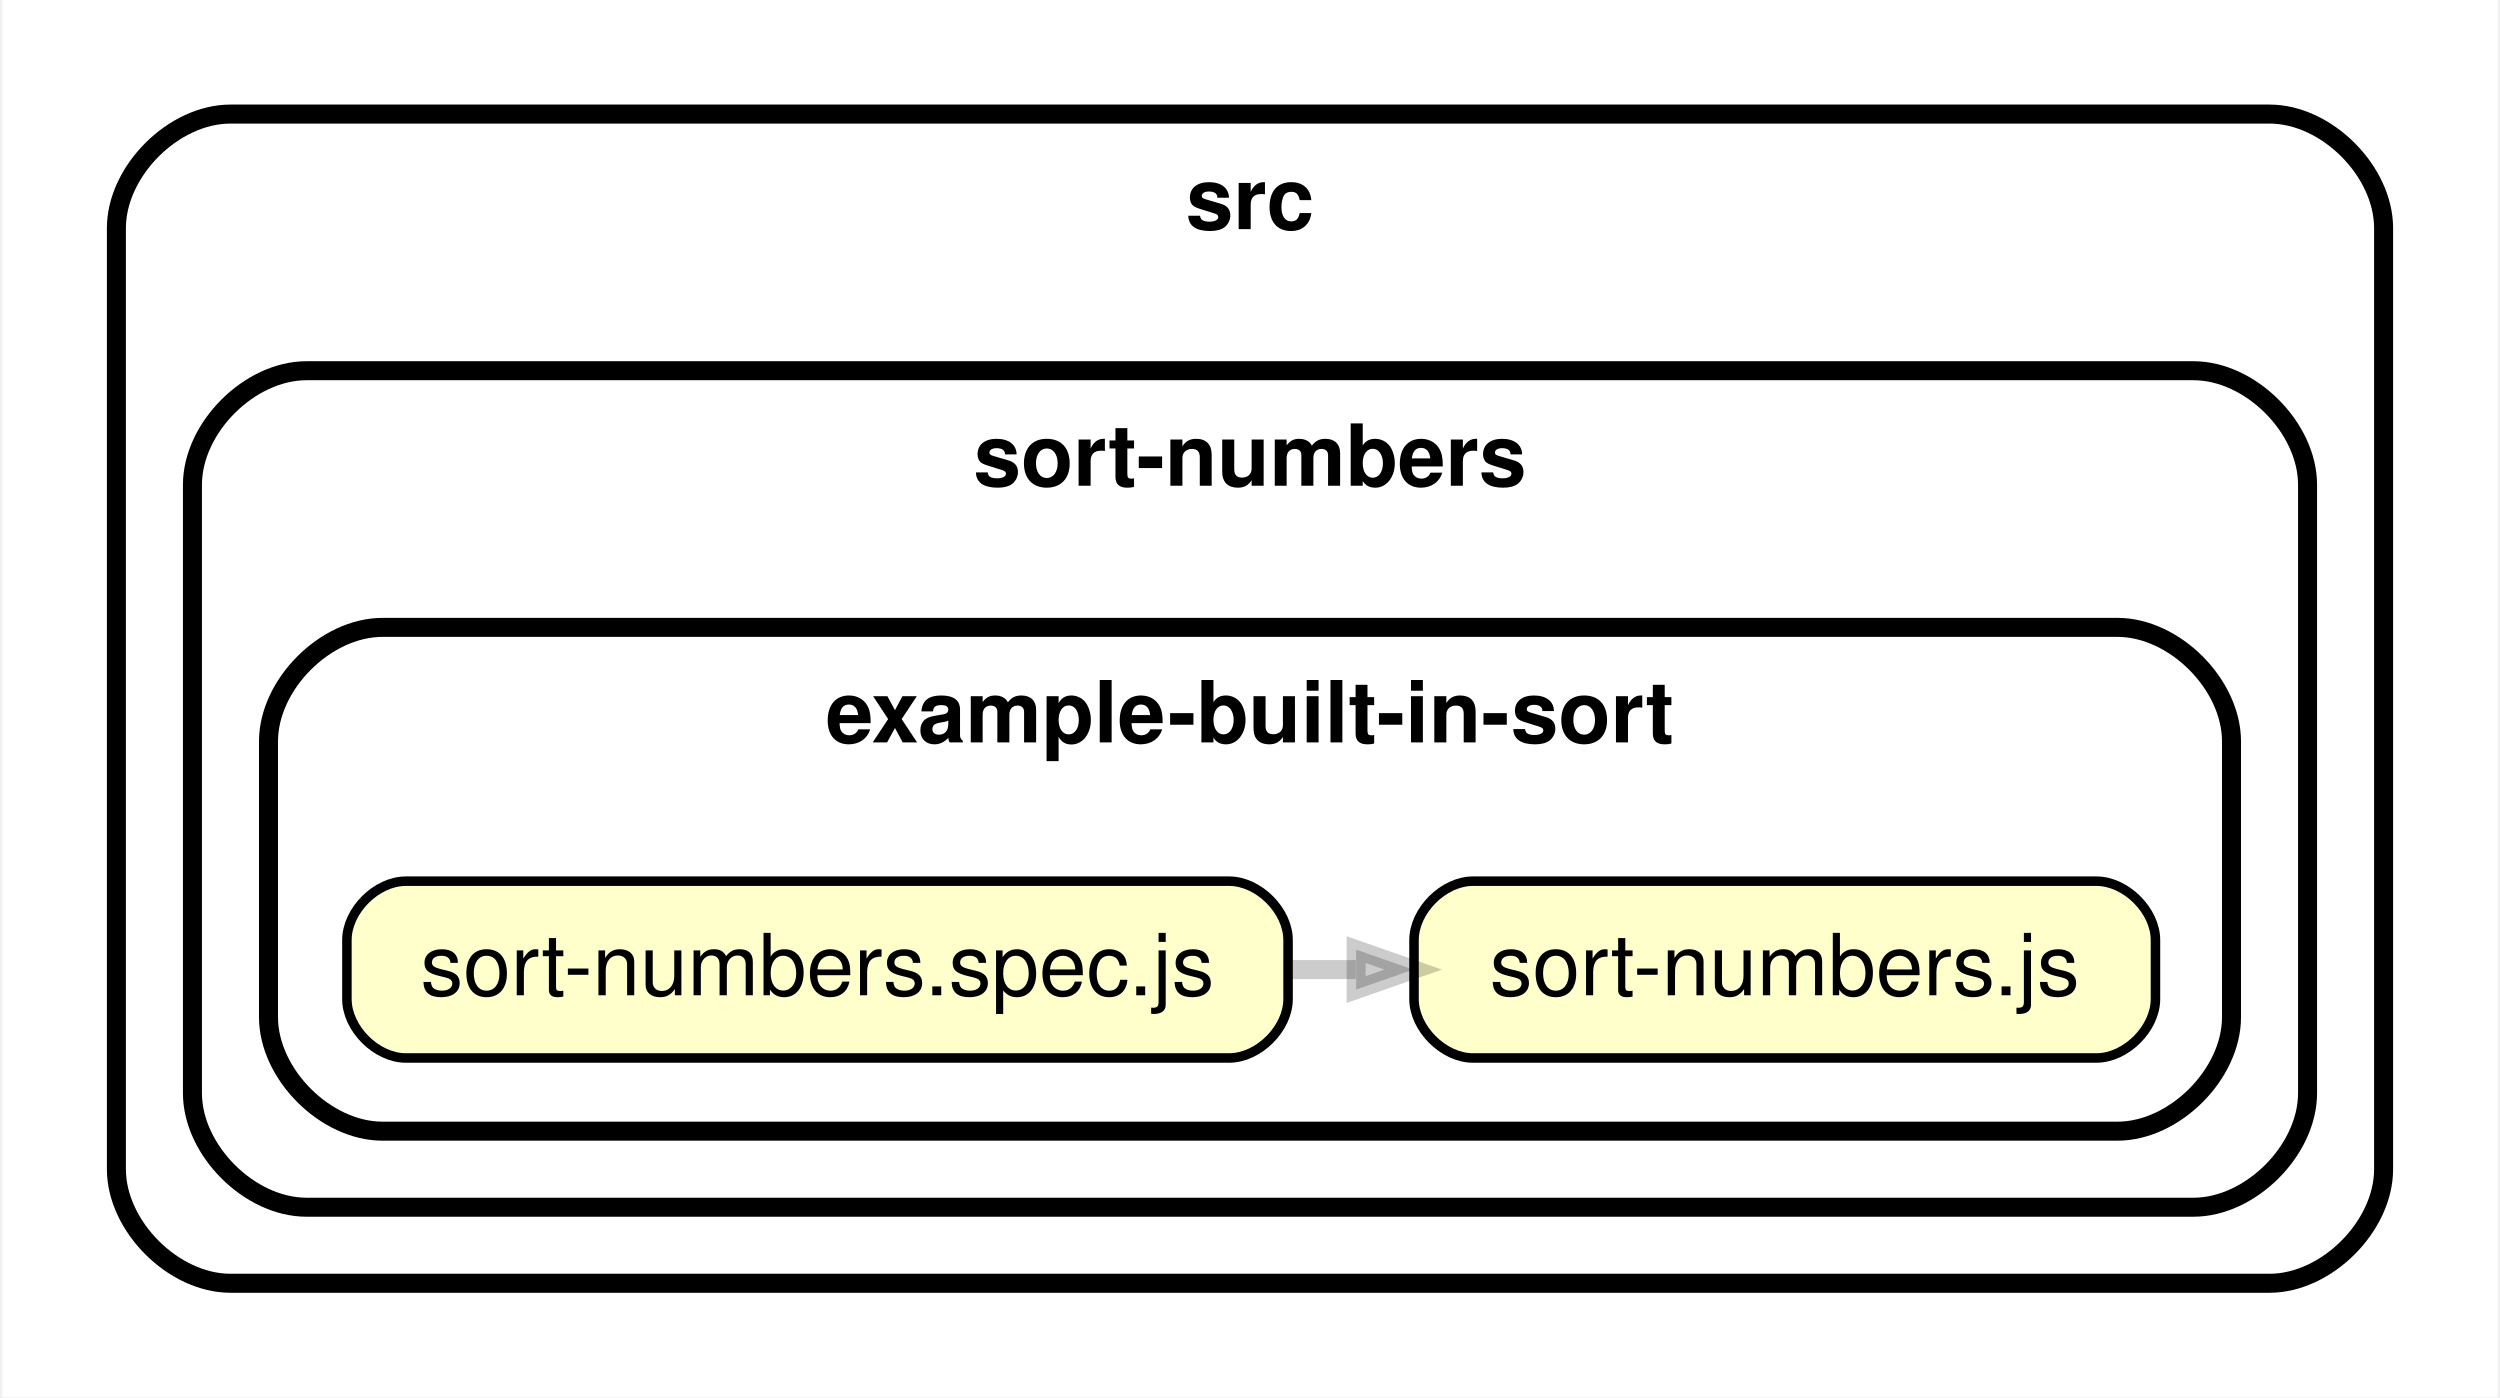
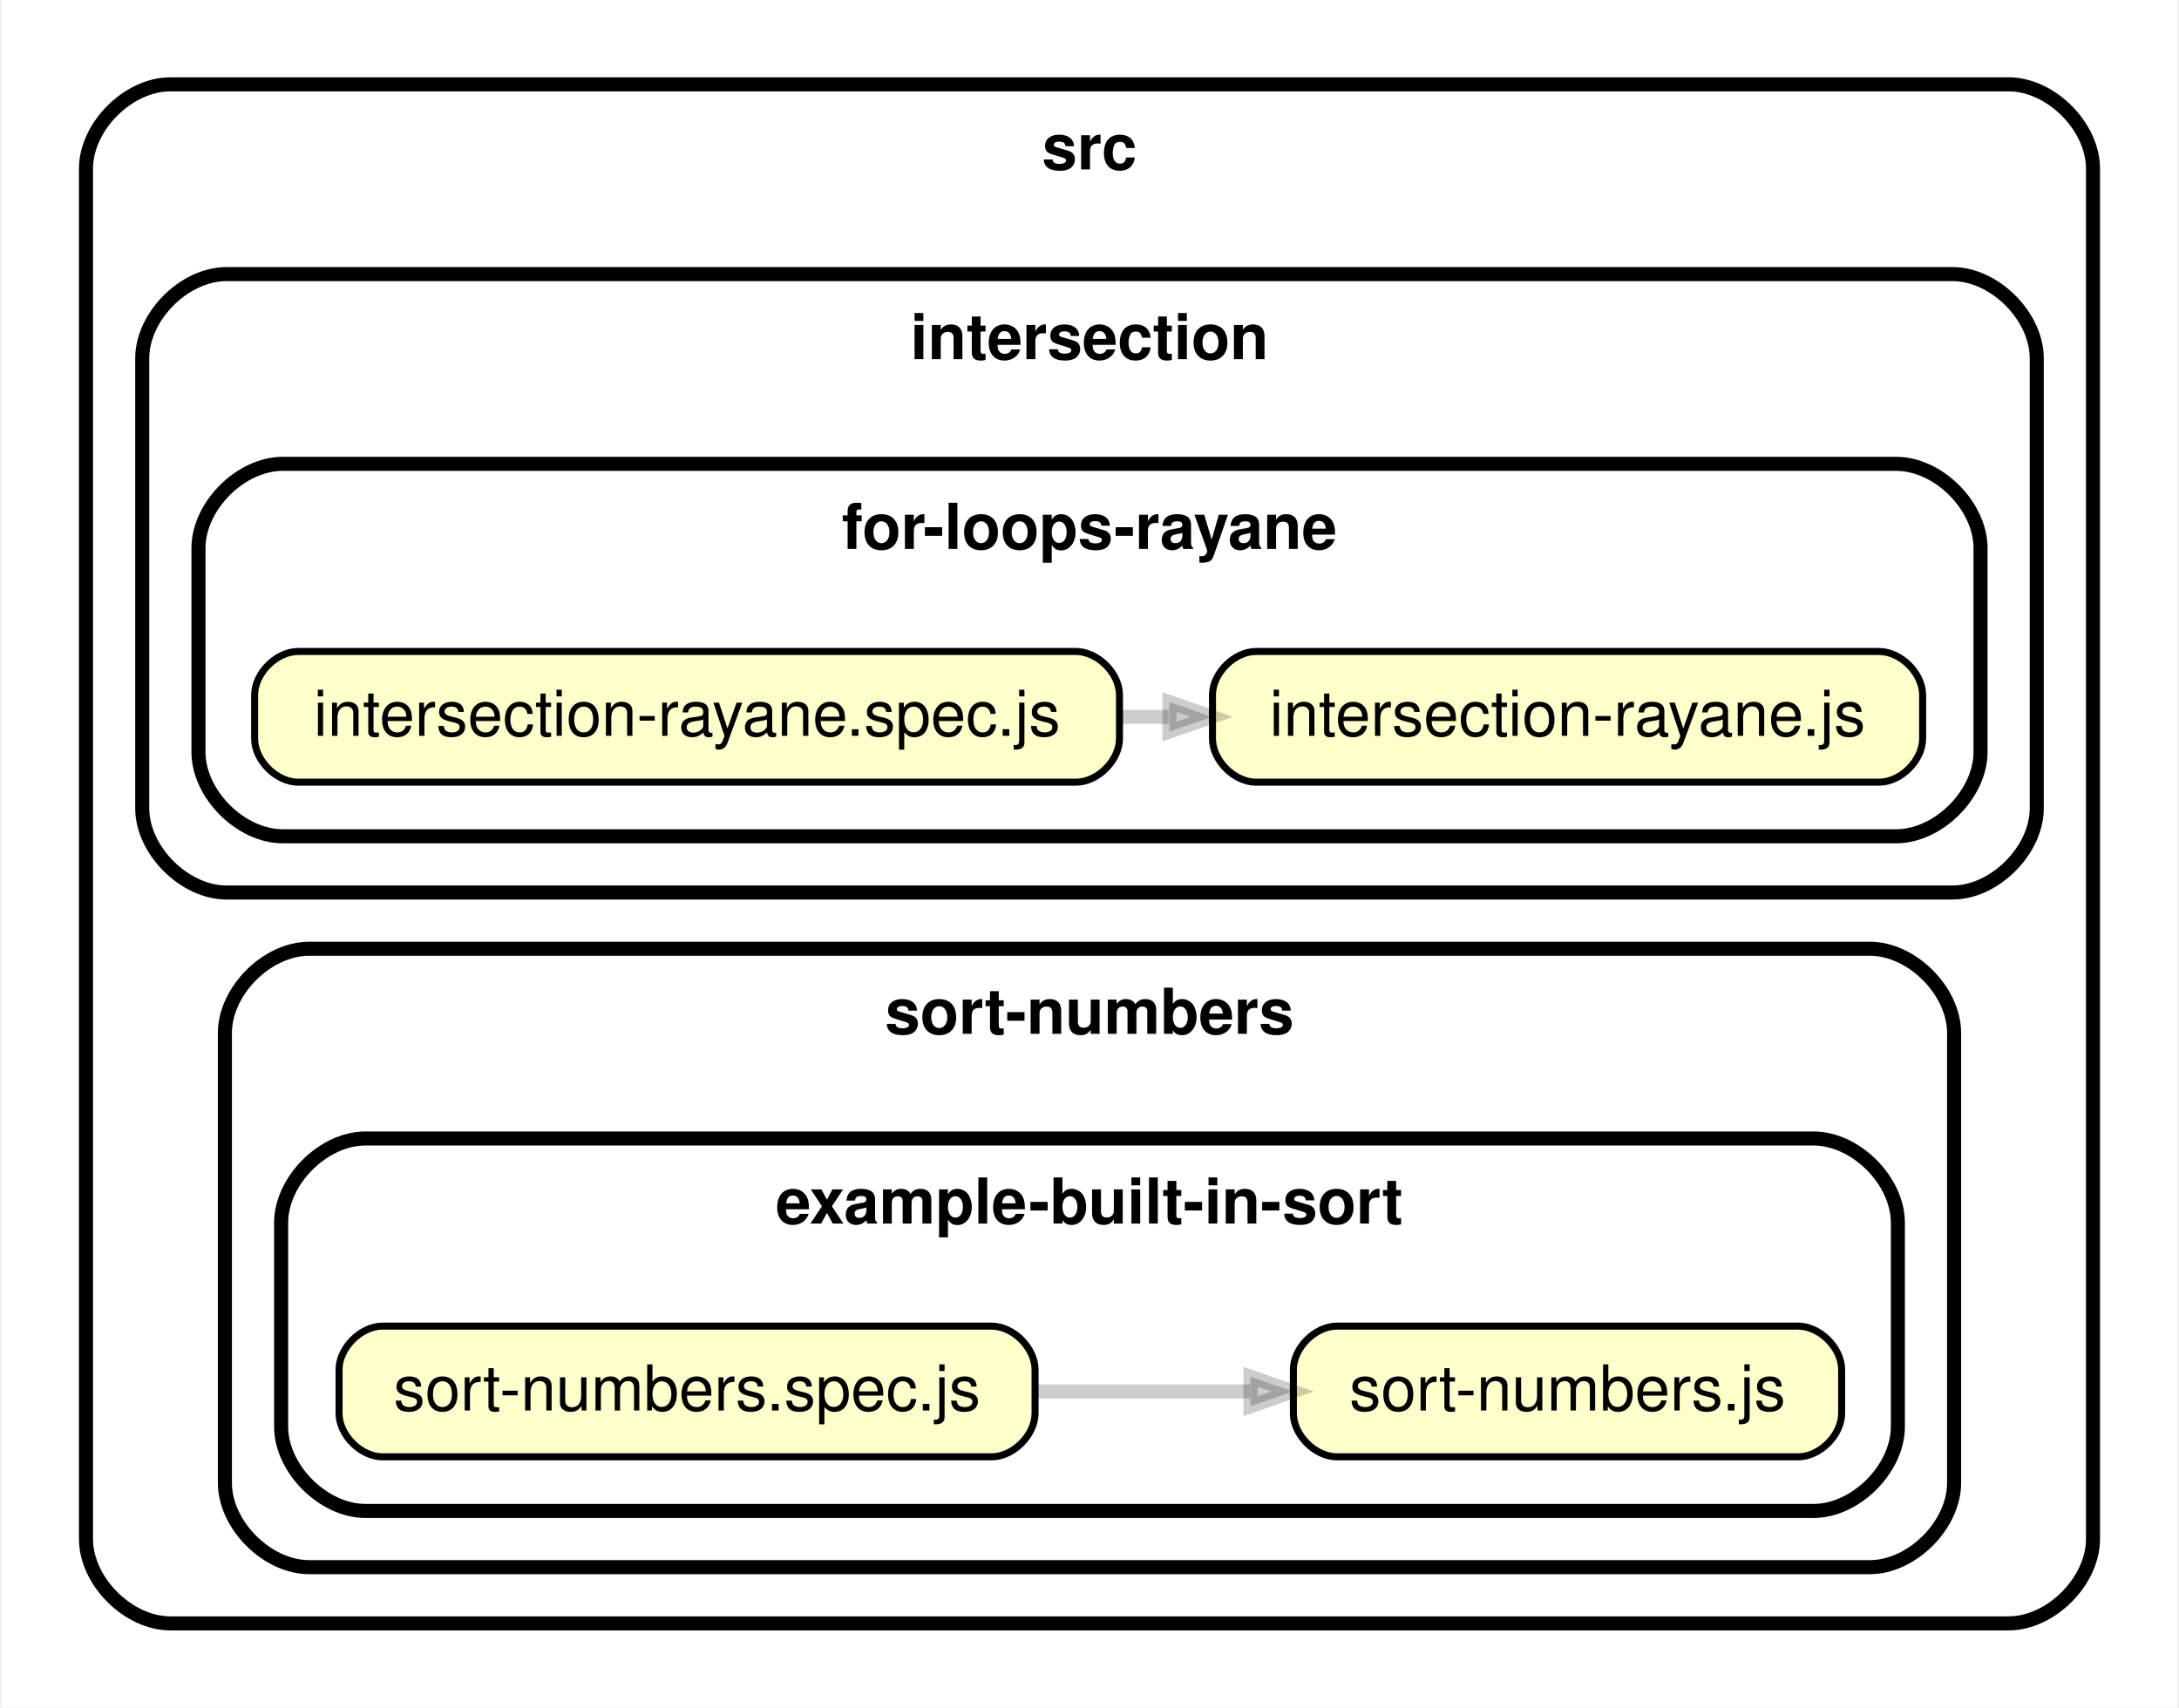
- <svg xmlns="http://www.w3.org/2000/svg" xmlns:xlink="http://www.w3.org/1999/xlink" width="263pt" height="147pt" viewBox="0.00 0.00 262.51 147.00">
-   <g id="graph0" class="graph" transform="scale(1 1) rotate(0) translate(4 143)">
-     <polygon fill="white" stroke="transparent" points="-4,4 -4,-143 258.51,-143 258.51,4 -4,4" />
+ <svg xmlns="http://www.w3.org/2000/svg" xmlns:xlink="http://www.w3.org/1999/xlink" width="310pt" height="243pt" viewBox="0.00 0.00 309.53 243.00">
+   <g id="graph0" class="graph" transform="scale(1 1) rotate(0) translate(4 239)">
+     <polygon fill="white" stroke="transparent" points="-4,4 -4,-239 305.53,-239 305.53,4 -4,4" />
    <g id="clust1" class="cluster">
-       <path fill="#ffffff" stroke="black" stroke-width="2" d="M20,-8C20,-8 234.51,-8 234.51,-8 240.51,-8 246.51,-14 246.51,-20 246.51,-20 246.51,-119 246.51,-119 246.51,-125 240.51,-131 234.51,-131 234.51,-131 20,-131 20,-131 14,-131 8,-125 8,-119 8,-119 8,-20 8,-20 8,-14 14,-8 20,-8" />
-       <text text-anchor="middle" x="127.25" y="-118.9" font-family="Helvetica,sans-Serif" font-weight="bold" font-size="9.00">src</text>
+       <path fill="#ffffff" stroke="black" stroke-width="2" d="M20,-8C20,-8 281.53,-8 281.53,-8 287.53,-8 293.53,-14 293.53,-20 293.53,-20 293.53,-215 293.53,-215 293.53,-221 287.53,-227 281.53,-227 281.53,-227 20,-227 20,-227 14,-227 8,-221 8,-215 8,-215 8,-20 8,-20 8,-14 14,-8 20,-8" />
+       <text text-anchor="middle" x="150.76" y="-214.9" font-family="Helvetica,sans-Serif" font-weight="bold" font-size="9.00">src</text>
    </g>
    <g id="clust2" class="cluster">
-       <path fill="#ffffff" stroke="black" stroke-width="2" d="M28,-16C28,-16 226.51,-16 226.51,-16 232.51,-16 238.51,-22 238.51,-28 238.51,-28 238.51,-92 238.51,-92 238.51,-98 232.51,-104 226.51,-104 226.51,-104 28,-104 28,-104 22,-104 16,-98 16,-92 16,-92 16,-28 16,-28 16,-22 22,-16 28,-16" />
-       <text text-anchor="middle" x="127.25" y="-91.9" font-family="Helvetica,sans-Serif" font-weight="bold" font-size="9.00">sort-numbers</text>
+       <path fill="#ffffff" stroke="black" stroke-width="2" d="M28,-112C28,-112 273.53,-112 273.53,-112 279.53,-112 285.53,-118 285.53,-124 285.53,-124 285.53,-188 285.53,-188 285.53,-194 279.53,-200 273.53,-200 273.53,-200 28,-200 28,-200 22,-200 16,-194 16,-188 16,-188 16,-124 16,-124 16,-118 22,-112 28,-112" />
+       <text text-anchor="middle" x="150.76" y="-187.9" font-family="Helvetica,sans-Serif" font-weight="bold" font-size="9.00">intersection</text>
    </g>
    <g id="clust3" class="cluster">
-       <path fill="#ffffff" stroke="black" stroke-width="2" d="M36,-24C36,-24 218.51,-24 218.51,-24 224.51,-24 230.51,-30 230.51,-36 230.51,-36 230.51,-65 230.51,-65 230.51,-71 224.51,-77 218.51,-77 218.51,-77 36,-77 36,-77 30,-77 24,-71 24,-65 24,-65 24,-36 24,-36 24,-30 30,-24 36,-24" />
-       <text text-anchor="middle" x="127.25" y="-64.9" font-family="Helvetica,sans-Serif" font-weight="bold" font-size="9.00">example-built-in-sort</text>
+       <path fill="#ffffff" stroke="black" stroke-width="2" d="M36,-120C36,-120 265.53,-120 265.53,-120 271.53,-120 277.53,-126 277.53,-132 277.53,-132 277.53,-161 277.53,-161 277.53,-167 271.53,-173 265.53,-173 265.53,-173 36,-173 36,-173 30,-173 24,-167 24,-161 24,-161 24,-132 24,-132 24,-126 30,-120 36,-120" />
+       <text text-anchor="middle" x="150.76" y="-160.9" font-family="Helvetica,sans-Serif" font-weight="bold" font-size="9.00">for-loops-rayane</text>
+     </g>
+     <g id="clust4" class="cluster">
+       <path fill="#ffffff" stroke="black" stroke-width="2" d="M39.76,-16C39.76,-16 261.77,-16 261.77,-16 267.77,-16 273.77,-22 273.77,-28 273.77,-28 273.77,-92 273.77,-92 273.77,-98 267.77,-104 261.77,-104 261.77,-104 39.76,-104 39.76,-104 33.76,-104 27.76,-98 27.76,-92 27.76,-92 27.76,-28 27.76,-28 27.76,-22 33.76,-16 39.76,-16" />
+       <text text-anchor="middle" x="150.76" y="-91.9" font-family="Helvetica,sans-Serif" font-weight="bold" font-size="9.00">sort-numbers</text>
+     </g>
+     <g id="clust5" class="cluster">
+       <path fill="#ffffff" stroke="black" stroke-width="2" d="M47.76,-24C47.76,-24 253.77,-24 253.77,-24 259.77,-24 265.77,-30 265.77,-36 265.77,-36 265.77,-65 265.77,-65 265.77,-71 259.77,-77 253.77,-77 253.77,-77 47.76,-77 47.76,-77 41.76,-77 35.76,-71 35.76,-65 35.76,-65 35.76,-36 35.76,-36 35.76,-30 41.76,-24 47.76,-24" />
+       <text text-anchor="middle" x="150.76" y="-64.9" font-family="Helvetica,sans-Serif" font-weight="bold" font-size="9.00">example-built-in-sort</text>
    </g>
    <g id="node1" class="node">
      <g id="a_node1">
-         <a xlink:href="../src/sort-numbers/example-built-in-sort/sort-numbers.js" xlink:title="sort-numbers.js">
-           <path fill="#ffffcc" stroke="black" d="M216.3,-50.3C216.3,-50.3 150.71,-50.3 150.71,-50.3 147.61,-50.3 144.51,-47.2 144.51,-44.1 144.51,-44.1 144.51,-37.9 144.51,-37.9 144.51,-34.8 147.61,-31.7 150.71,-31.7 150.71,-31.7 216.3,-31.7 216.3,-31.7 219.4,-31.7 222.51,-34.8 222.51,-37.9 222.51,-37.9 222.51,-44.1 222.51,-44.1 222.51,-47.2 219.4,-50.3 216.3,-50.3" />
-           <text text-anchor="middle" x="183.51" y="-38.3" font-family="Helvetica,sans-Serif" font-size="9.00">sort-numbers.js</text>
+         <a xlink:href="../src/intersection/for-loops-rayane/intersection-rayane.js" xlink:title="intersection-rayane.js">
+           <path fill="#ffffcc" stroke="black" d="M263.08,-146.3C263.08,-146.3 174.46,-146.3 174.46,-146.3 171.36,-146.3 168.26,-143.2 168.26,-140.1 168.26,-140.1 168.26,-133.9 168.26,-133.9 168.26,-130.8 171.36,-127.7 174.46,-127.7 174.46,-127.7 263.08,-127.7 263.08,-127.7 266.19,-127.7 269.29,-130.8 269.29,-133.9 269.29,-133.9 269.29,-140.1 269.29,-140.1 269.29,-143.2 266.19,-146.3 263.08,-146.3" />
+           <text text-anchor="middle" x="218.77" y="-134.3" font-family="Helvetica,sans-Serif" font-size="9.00">intersection-rayane.js</text>
        </a>
      </g>
    </g>
    <g id="node2" class="node">
      <g id="a_node2">
-         <a xlink:href="../src/sort-numbers/example-built-in-sort/sort-numbers.spec.js" xlink:title="sort-numbers.spec.js">
-           <path fill="#ffffcc" stroke="black" d="M125.06,-50.3C125.06,-50.3 38.45,-50.3 38.45,-50.3 35.35,-50.3 32.25,-47.2 32.25,-44.1 32.25,-44.1 32.25,-37.9 32.25,-37.9 32.25,-34.8 35.35,-31.7 38.45,-31.7 38.45,-31.7 125.06,-31.7 125.06,-31.7 128.16,-31.7 131.26,-34.8 131.26,-37.9 131.26,-37.9 131.26,-44.1 131.26,-44.1 131.26,-47.2 128.16,-50.3 125.06,-50.3" />
-           <text text-anchor="middle" x="81.75" y="-38.3" font-family="Helvetica,sans-Serif" font-size="9.00">sort-numbers.spec.js</text>
+         <a xlink:href="../src/intersection/for-loops-rayane/intersection-rayane.spec.js" xlink:title="intersection-rayane.spec.js">
+           <path fill="#ffffcc" stroke="black" d="M148.83,-146.3C148.83,-146.3 38.19,-146.3 38.19,-146.3 35.09,-146.3 31.99,-143.2 31.99,-140.1 31.99,-140.1 31.99,-133.9 31.99,-133.9 31.99,-130.8 35.09,-127.7 38.19,-127.7 38.19,-127.7 148.83,-127.7 148.83,-127.7 151.93,-127.7 155.03,-130.8 155.03,-133.9 155.03,-133.9 155.03,-140.1 155.03,-140.1 155.03,-143.2 151.93,-146.3 148.83,-146.3" />
+           <text text-anchor="middle" x="93.51" y="-134.3" font-family="Helvetica,sans-Serif" font-size="9.00">intersection-rayane.spec.js</text>
        </a>
      </g>
    </g>
    <g id="edge1" class="edge">
-       <path fill="none" stroke="#000000" stroke-width="2" stroke-opacity="0.2" d="M131.46,-41C133.77,-41 136.09,-41 138.39,-41" />
-       <polygon fill="#000000" fill-opacity="0.2" stroke="#000000" stroke-width="2" stroke-opacity="0.2" points="138.42,-43.1 144.42,-41 138.42,-38.9 138.42,-43.1" />
+       <path fill="none" stroke="#000000" stroke-width="2" stroke-opacity="0.2" d="M155.06,-137C157.39,-137 159.72,-137 162.04,-137" />
+       <polygon fill="#000000" fill-opacity="0.2" stroke="#000000" stroke-width="2" stroke-opacity="0.2" points="162.14,-139.1 168.14,-137 162.14,-134.9 162.14,-139.1" />
+     </g>
+     <g id="node3" class="node">
+       <g id="a_node3">
+         <a xlink:href="../src/sort-numbers/example-built-in-sort/sort-numbers.js" xlink:title="sort-numbers.js">
+           <path fill="#ffffcc" stroke="black" d="M251.57,-50.3C251.57,-50.3 185.98,-50.3 185.98,-50.3 182.87,-50.3 179.77,-47.2 179.77,-44.1 179.77,-44.1 179.77,-37.9 179.77,-37.9 179.77,-34.8 182.87,-31.7 185.98,-31.7 185.98,-31.7 251.57,-31.7 251.57,-31.7 254.67,-31.7 257.77,-34.8 257.77,-37.9 257.77,-37.9 257.77,-44.1 257.77,-44.1 257.77,-47.2 254.67,-50.3 251.57,-50.3" />
+           <text text-anchor="middle" x="218.77" y="-38.3" font-family="Helvetica,sans-Serif" font-size="9.00">sort-numbers.js</text>
+         </a>
+       </g>
+     </g>
+     <g id="node4" class="node">
+       <g id="a_node4">
+         <a xlink:href="../src/sort-numbers/example-built-in-sort/sort-numbers.spec.js" xlink:title="sort-numbers.spec.js">
+           <path fill="#ffffcc" stroke="black" d="M136.82,-50.3C136.82,-50.3 50.2,-50.3 50.2,-50.3 47.1,-50.3 44,-47.2 44,-44.1 44,-44.1 44,-37.9 44,-37.9 44,-34.8 47.1,-31.7 50.2,-31.7 50.2,-31.7 136.82,-31.7 136.82,-31.7 139.92,-31.7 143.02,-34.8 143.02,-37.9 143.02,-37.9 143.02,-44.1 143.02,-44.1 143.02,-47.2 139.92,-50.3 136.82,-50.3" />
+           <text text-anchor="middle" x="93.51" y="-38.3" font-family="Helvetica,sans-Serif" font-size="9.00">sort-numbers.spec.js</text>
+         </a>
+       </g>
+     </g>
+     <g id="edge2" class="edge">
+       <path fill="none" stroke="#000000" stroke-width="2" stroke-opacity="0.2" d="M143.23,-41C153.26,-41 163.77,-41 173.62,-41" />
+       <polygon fill="#000000" fill-opacity="0.2" stroke="#000000" stroke-width="2" stroke-opacity="0.2" points="173.67,-43.1 179.67,-41 173.67,-38.9 173.67,-43.1" />
    </g>
  </g>
</svg>
